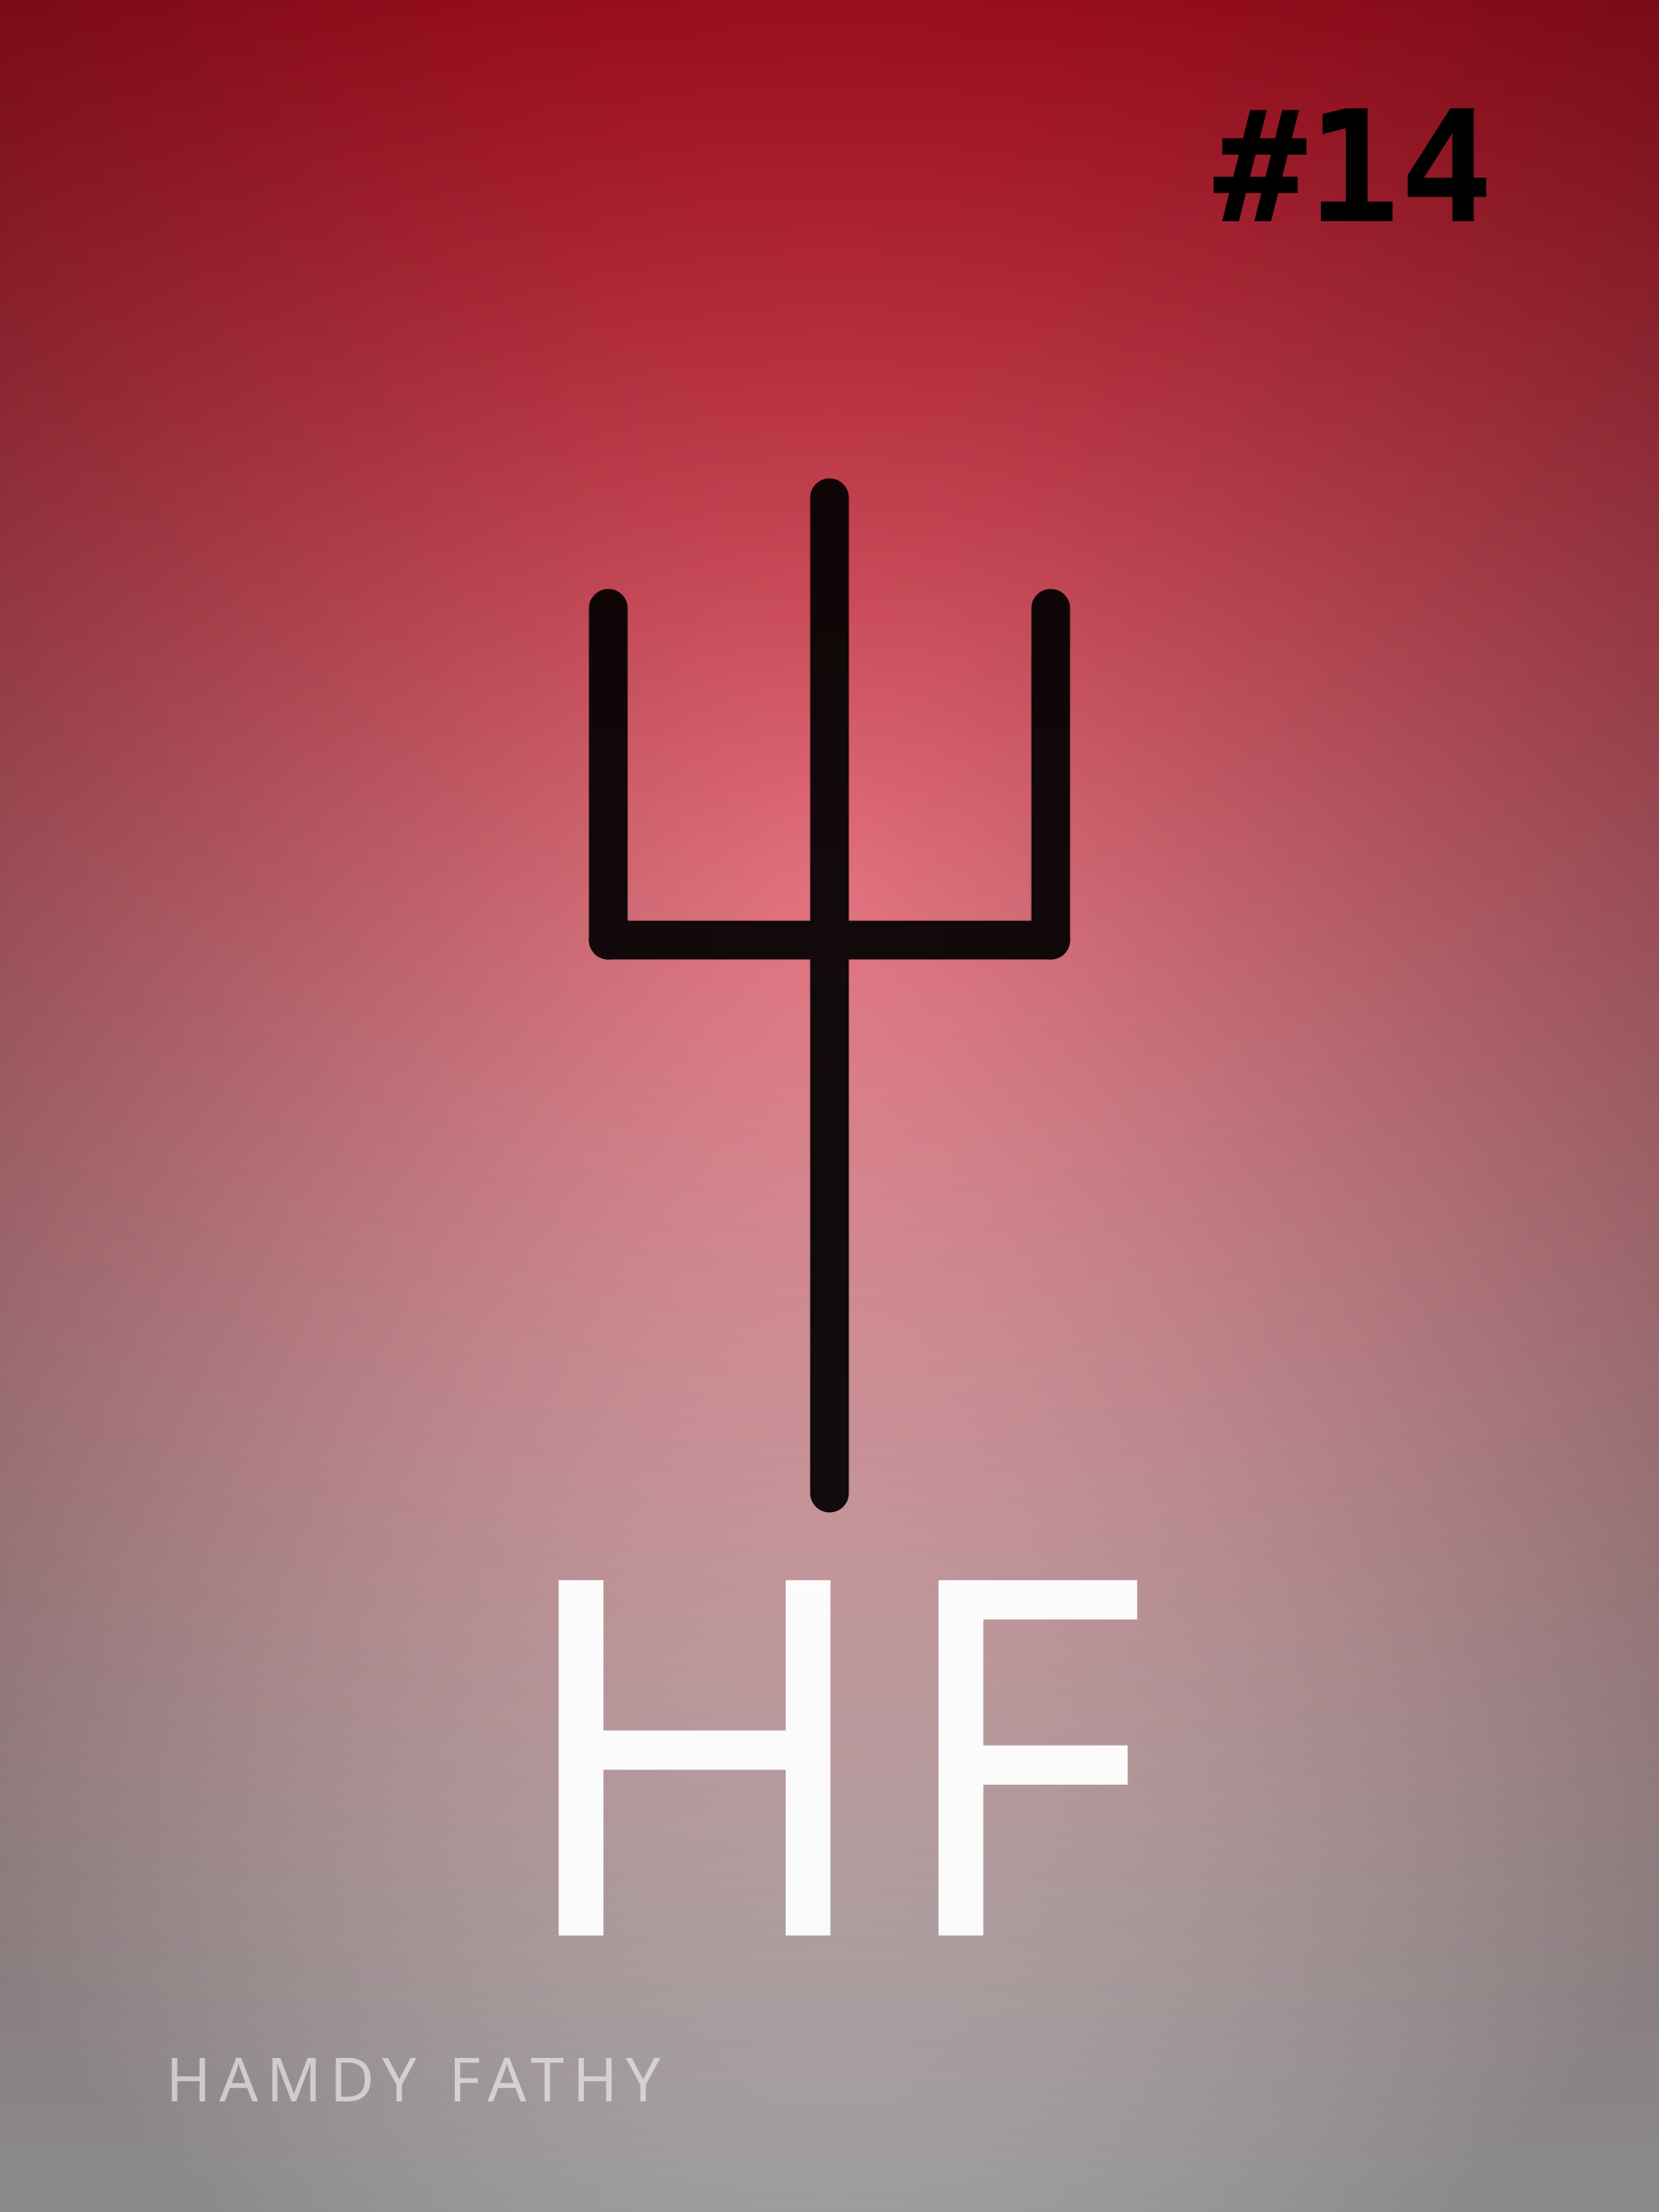
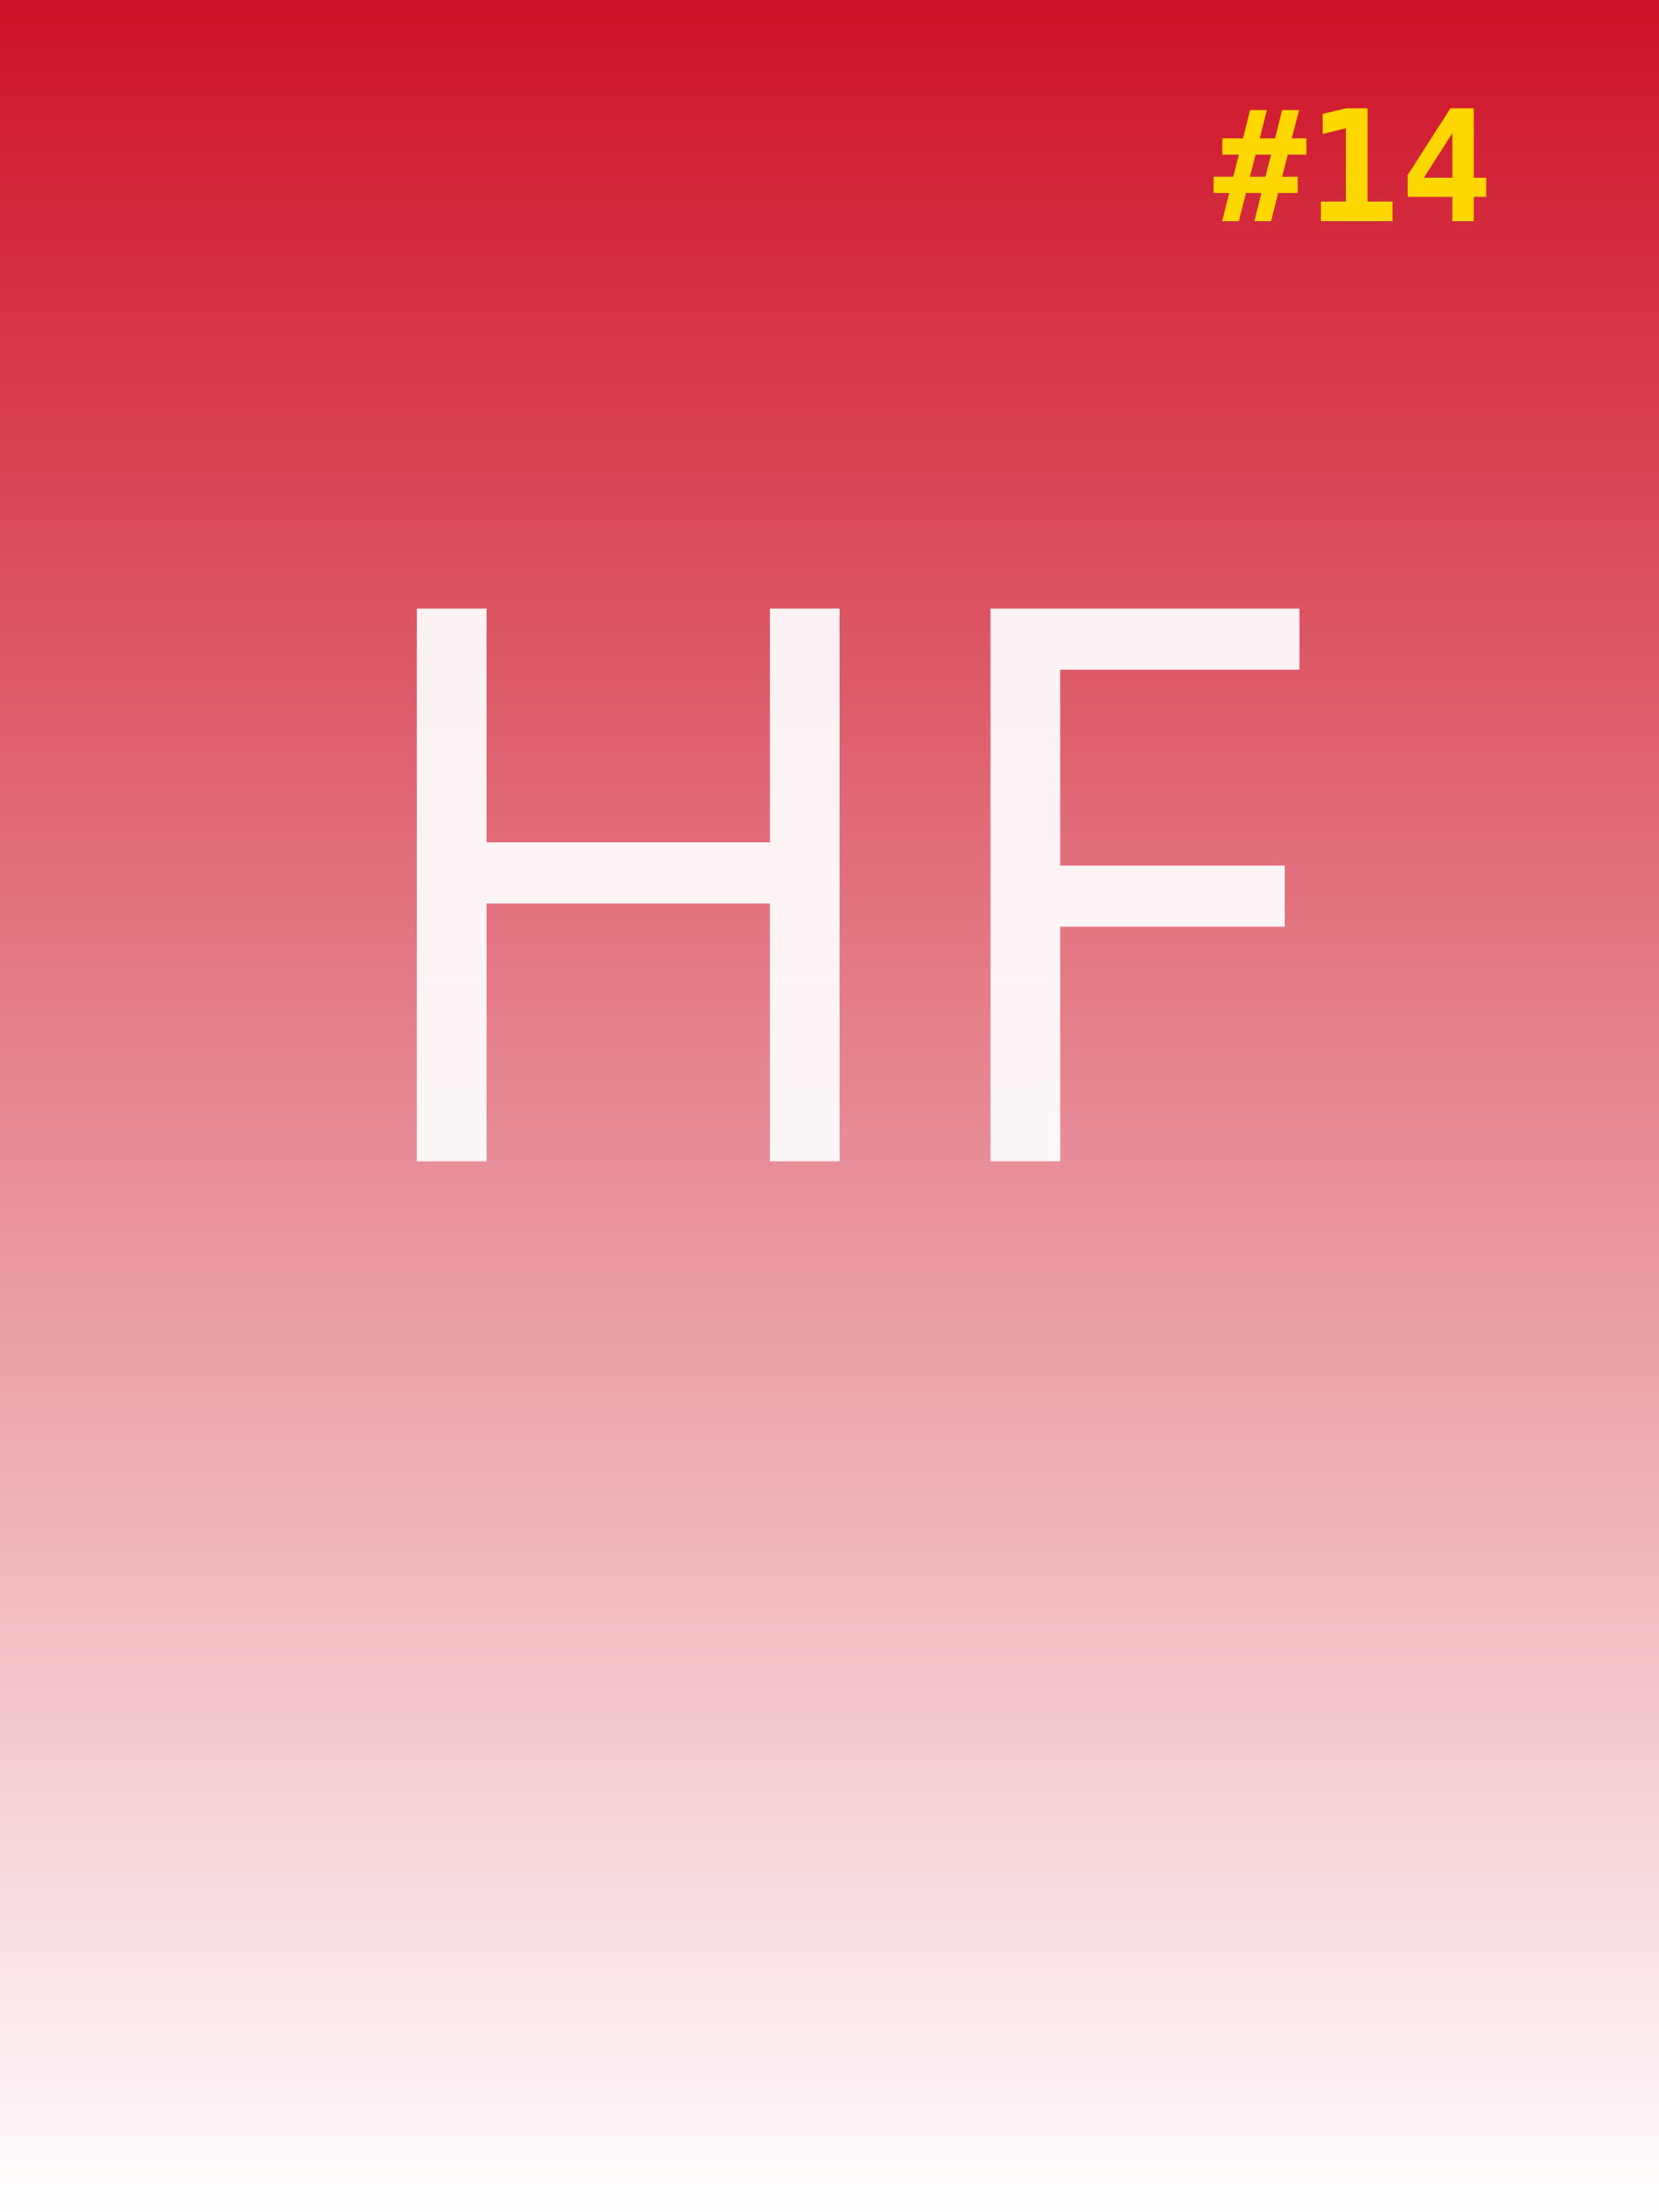
<svg xmlns="http://www.w3.org/2000/svg" viewBox="0 0 600 800" role="img" aria-labelledby="t">
  <defs>
-     <linearGradient id="bg" x1="0" y1="0" x2="0" y2="1">
+     <linearGradient id="g" x1="0" y1="0" x2="0" y2="1">
      <stop offset="0%" stop-color="#CE1126" />
      <stop offset="100%" stop-color="#FFFFFF" />
    </linearGradient>
-     <radialGradient id="vignette" cx="0.5" cy="0.4" r="0.7">
-       <stop offset="0%" stop-color="transparent" />
-       <stop offset="100%" stop-color="rgba(0,0,0,0.45)" />
-     </radialGradient>
  </defs>
-   <rect width="600" height="800" fill="url(#bg)" />
-   <g stroke="#000000" stroke-width="14" fill="none" stroke-linecap="round" opacity="0.92">
-     <line x1="300" y1="180" x2="300" y2="540" />
-     <line x1="220" y1="220" x2="220" y2="340" />
-     <line x1="380" y1="220" x2="380" y2="340" />
-     <line x1="220" y1="340" x2="380" y2="340" />
-   </g>
-   <rect width="600" height="800" fill="url(#vignette)" />
-   <text x="300" y="700" text-anchor="middle" font-family="Anton, Impact, sans-serif" font-size="180" fill="#fff" opacity="0.96" letter-spacing="4">HF</text>
-   <text x="540" y="80" text-anchor="end" font-family="JetBrains Mono, monospace" font-size="56" fill="#000000" font-weight="700">#14</text>
-   <text x="60" y="760" font-family="Anton, Impact, sans-serif" font-size="22" fill="#fff" opacity="0.55" letter-spacing="3">HAMDY FATHY</text>
+   <rect width="600" height="800" fill="url(#g)" />
+   <text x="300" y="420" text-anchor="middle" font-family="Anton, Impact, sans-serif" font-size="280" fill="#fff" opacity="0.92">HF</text>
+   <text x="540" y="80" text-anchor="end" font-family="JetBrains Mono, monospace" font-size="56" fill="#FFD700" font-weight="700">#14</text>
</svg>
